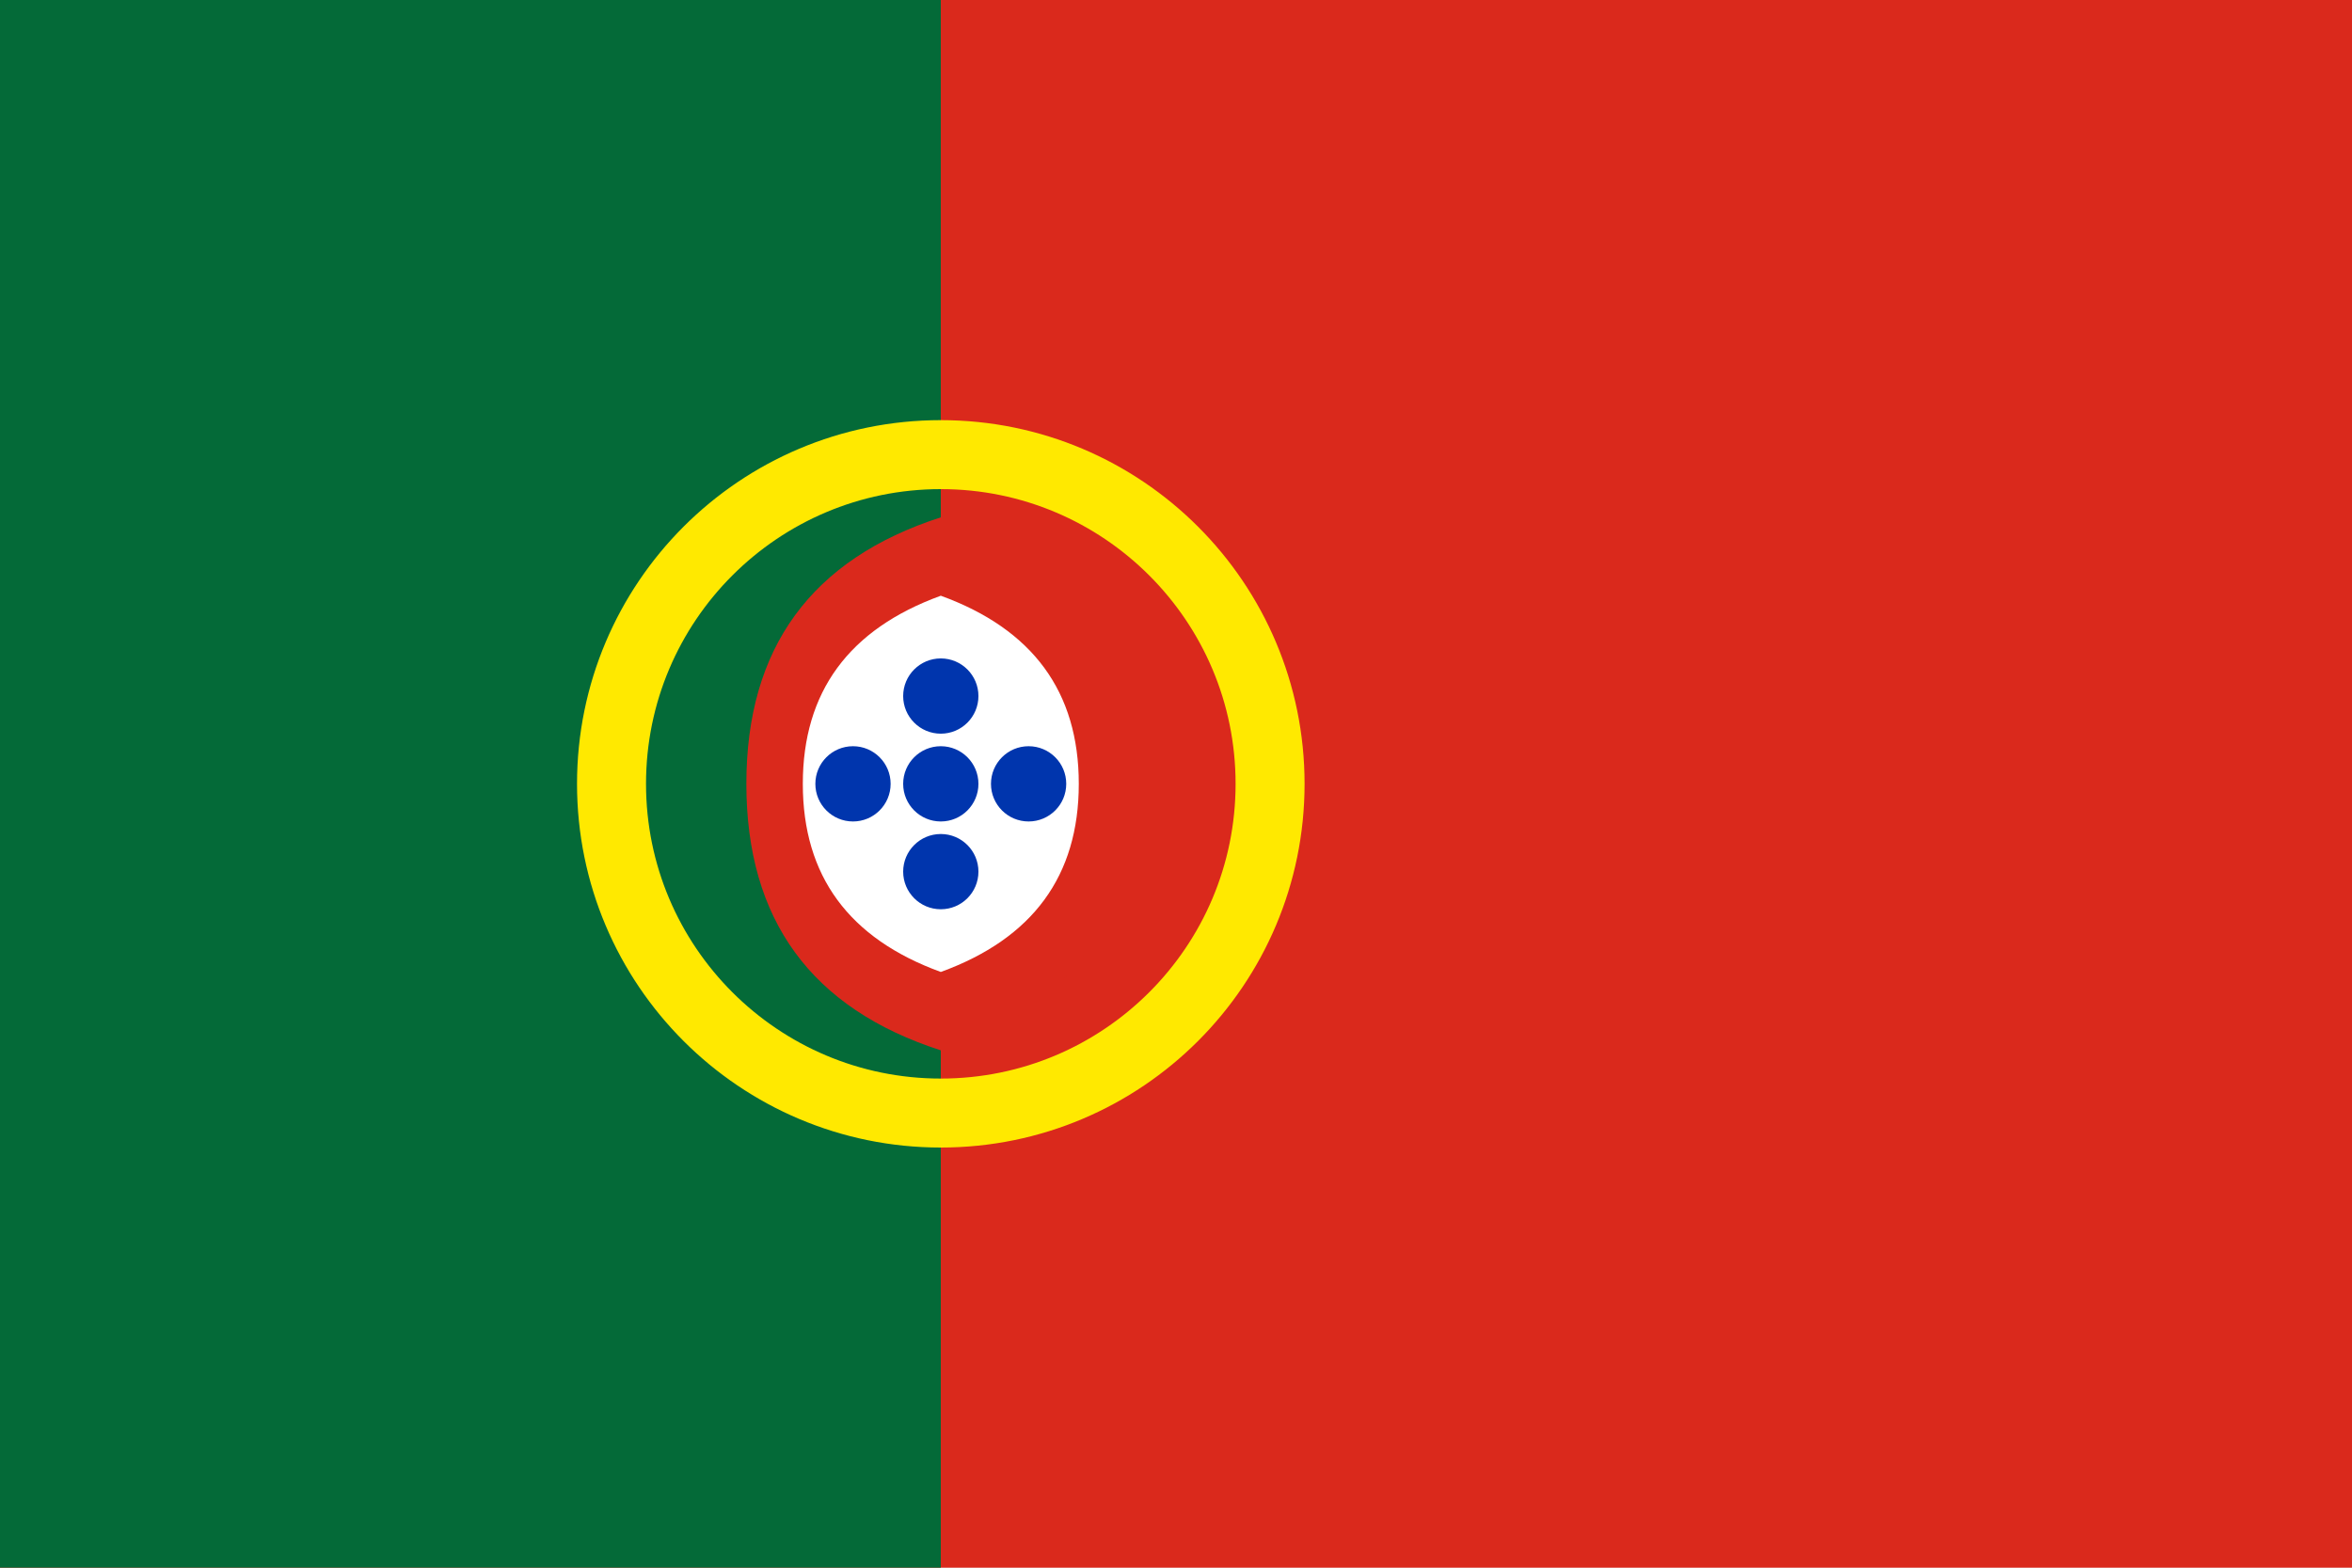
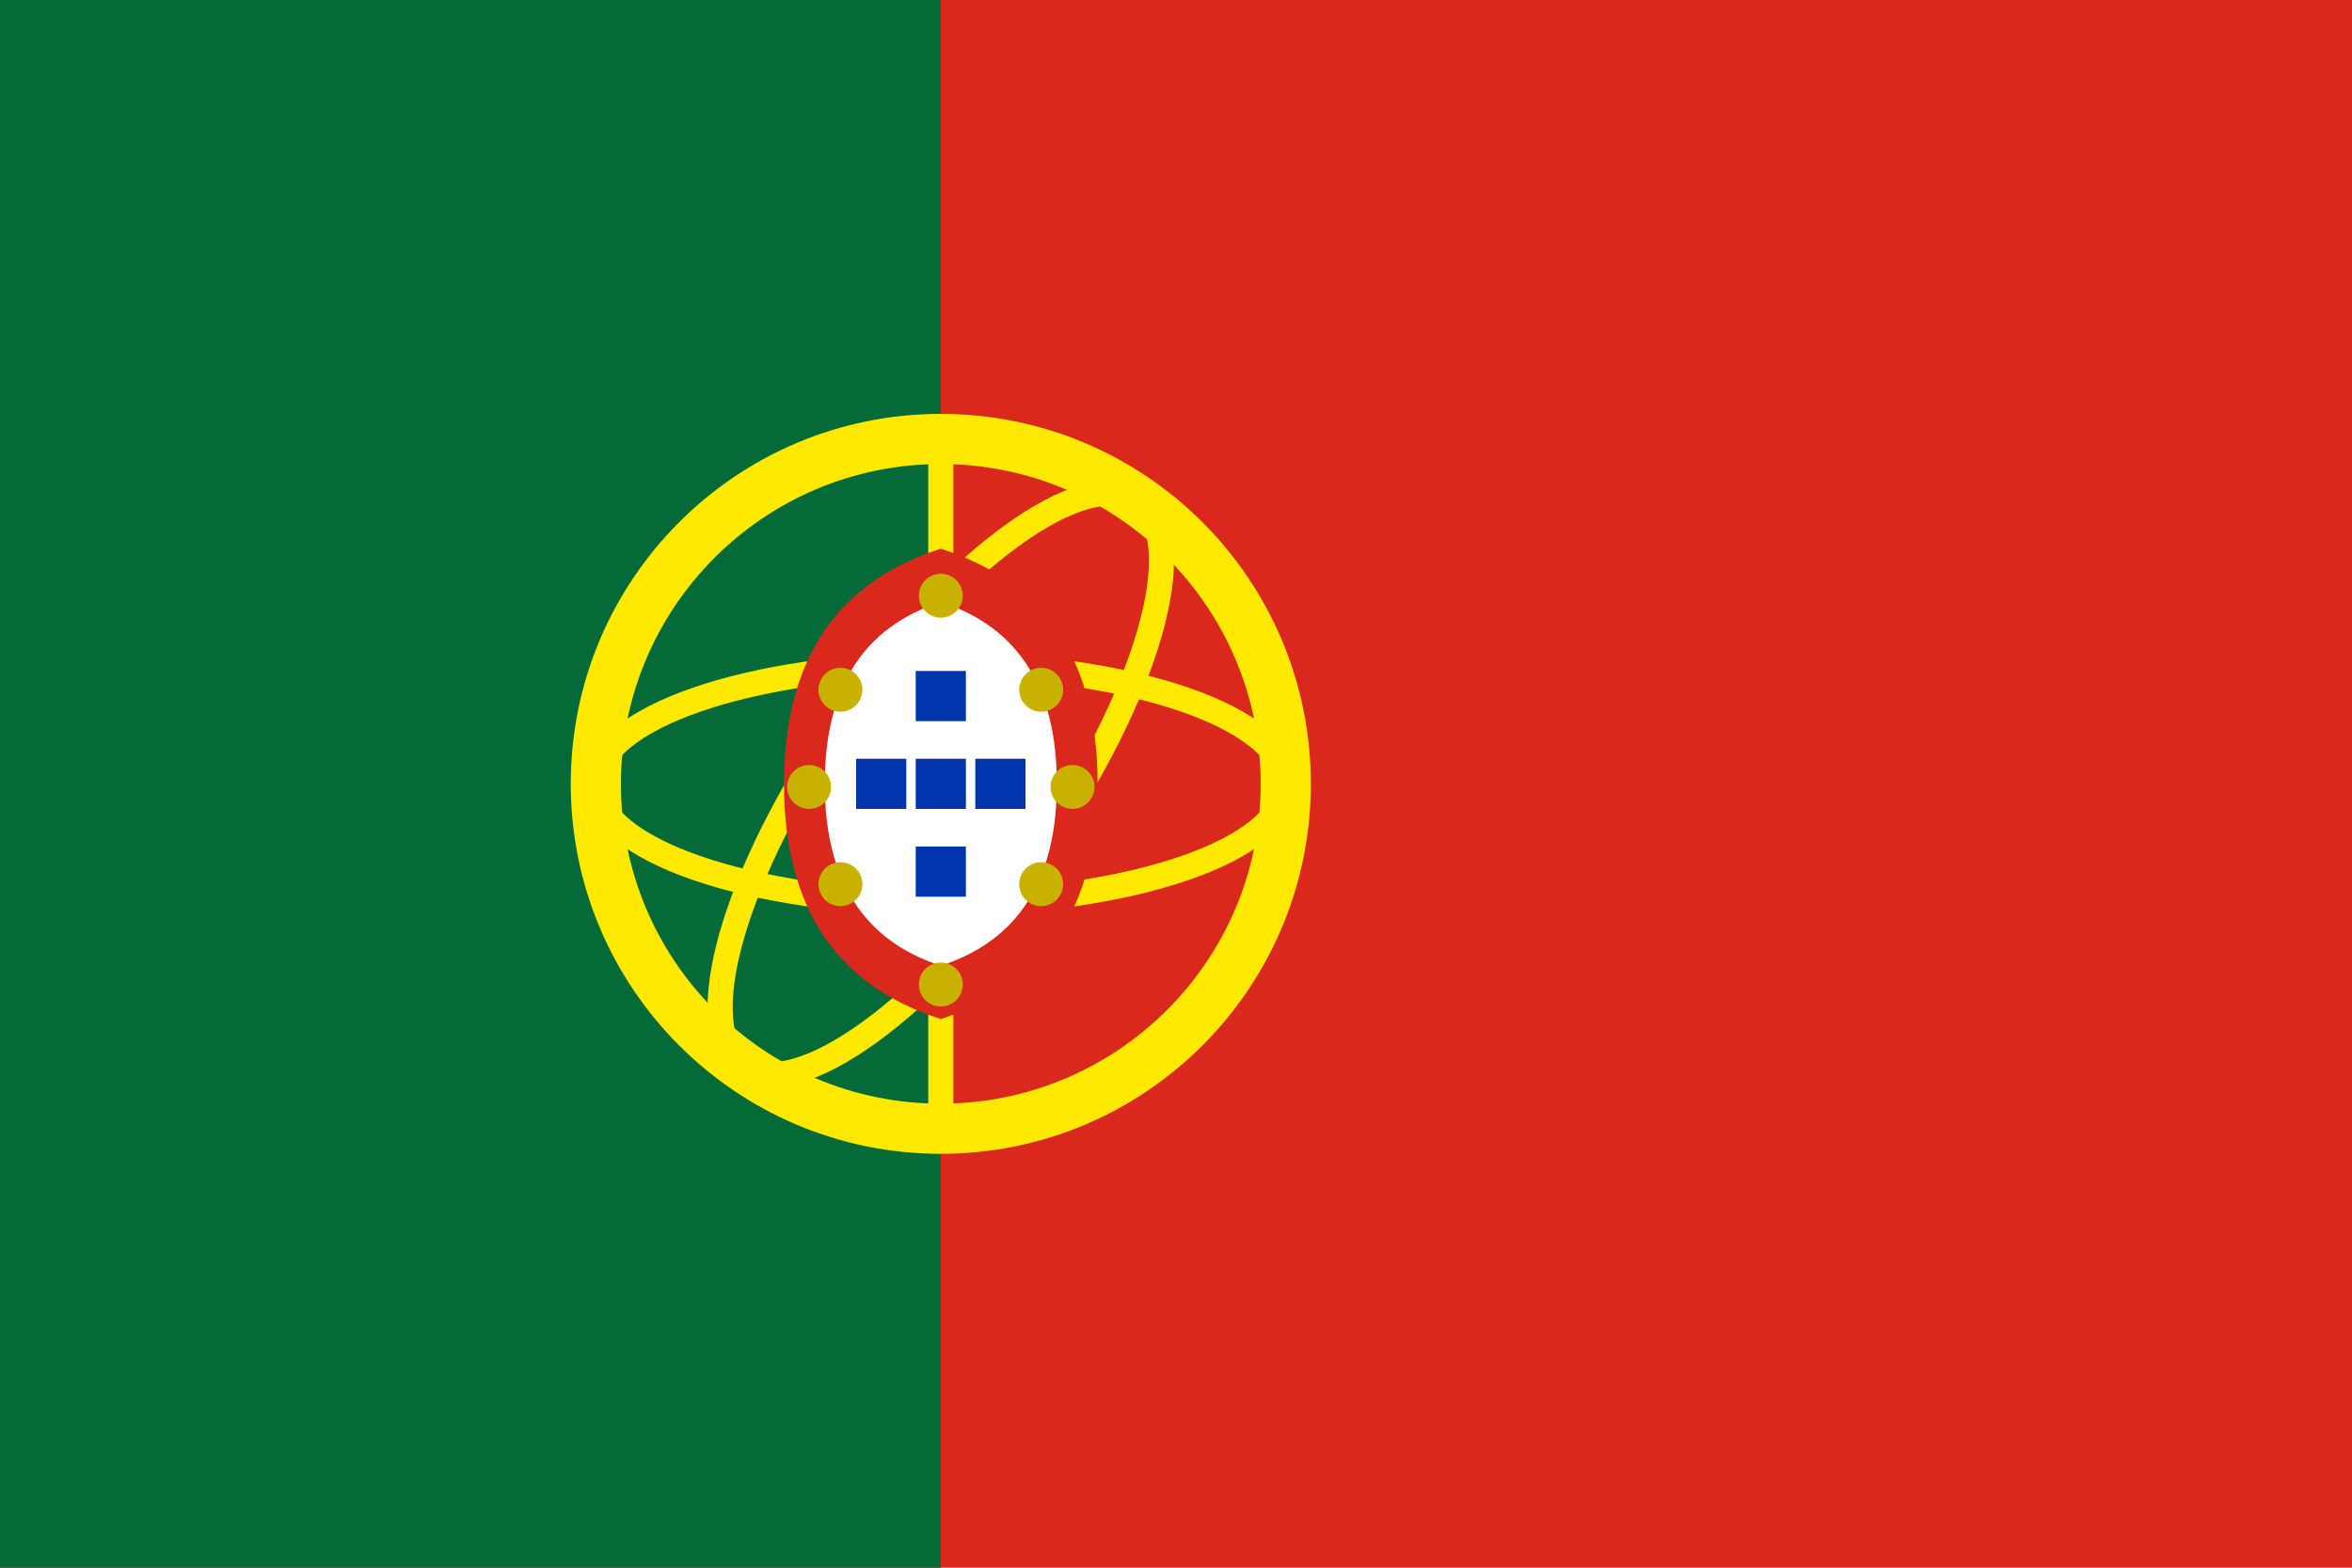
<svg xmlns="http://www.w3.org/2000/svg" viewBox="0 0 750 500">
  <rect width="750" height="500" fill="#da291c" />
  <rect width="300" height="500" fill="#046a38" />
-   <circle cx="300" cy="250" r="105" fill="none" stroke="#ffe900" stroke-width="22" />
-   <path fill="#da291c" d="M300 165 q62 20 62 85 q0 65 -62 85 q-62 -20 -62 -85 q0 -65 62 -85z" />
-   <path fill="#fff" d="M300 190 q44 16 44 60 q0 44 -44 60 q-44 -16 -44 -60 q0 -44 44 -60z" />
+   <g fill="none" stroke="#ffe900">
+     <circle cx="300" cy="250" r="110" stroke-width="16" />
+     <ellipse cx="300" cy="250" rx="110" ry="38" stroke-width="8" />
+     <ellipse cx="300" cy="250" rx="110" ry="38" stroke-width="8" transform="rotate(-55 300 250)" />
+     <path d="M300 140v220" stroke-width="8" />
+   </g>
+   <path fill="#da291c" d="M300 175 q50 16 50 75 q0 59 -50 75 q-50 -16 -50 -75 q0 -59 50 -75z" />
+   <path fill="#fff" d="M300 192 q37 12 37 58 q0 46 -37 58 q-37 -12 -37 -58 q0 -46 37 -58z" />
+   <g fill="#c8b100">
+     <circle cx="268" cy="220" r="7" />
+     <circle cx="332" cy="220" r="7" />
+     <circle cx="268" cy="282" r="7" />
+     <circle cx="332" cy="282" r="7" />
+     <circle cx="300" cy="314" r="7" />
+     <circle cx="300" cy="190" r="7" />
+     <circle cx="258" cy="251" r="7" />
+     <circle cx="342" cy="251" r="7" />
+   </g>
  <g fill="#0035ad">
-     <circle cx="300" cy="222" r="12" />
-     <circle cx="272" cy="250" r="12" />
-     <circle cx="328" cy="250" r="12" />
-     <circle cx="300" cy="278" r="12" />
-     <circle cx="300" cy="250" r="12" />
+     <rect x="292" y="214" width="16" height="16" />
+     <rect x="273" y="242" width="16" height="16" />
+     <rect x="311" y="242" width="16" height="16" />
+     <rect x="292" y="242" width="16" height="16" />
+     <rect x="292" y="270" width="16" height="16" />
  </g>
</svg>
